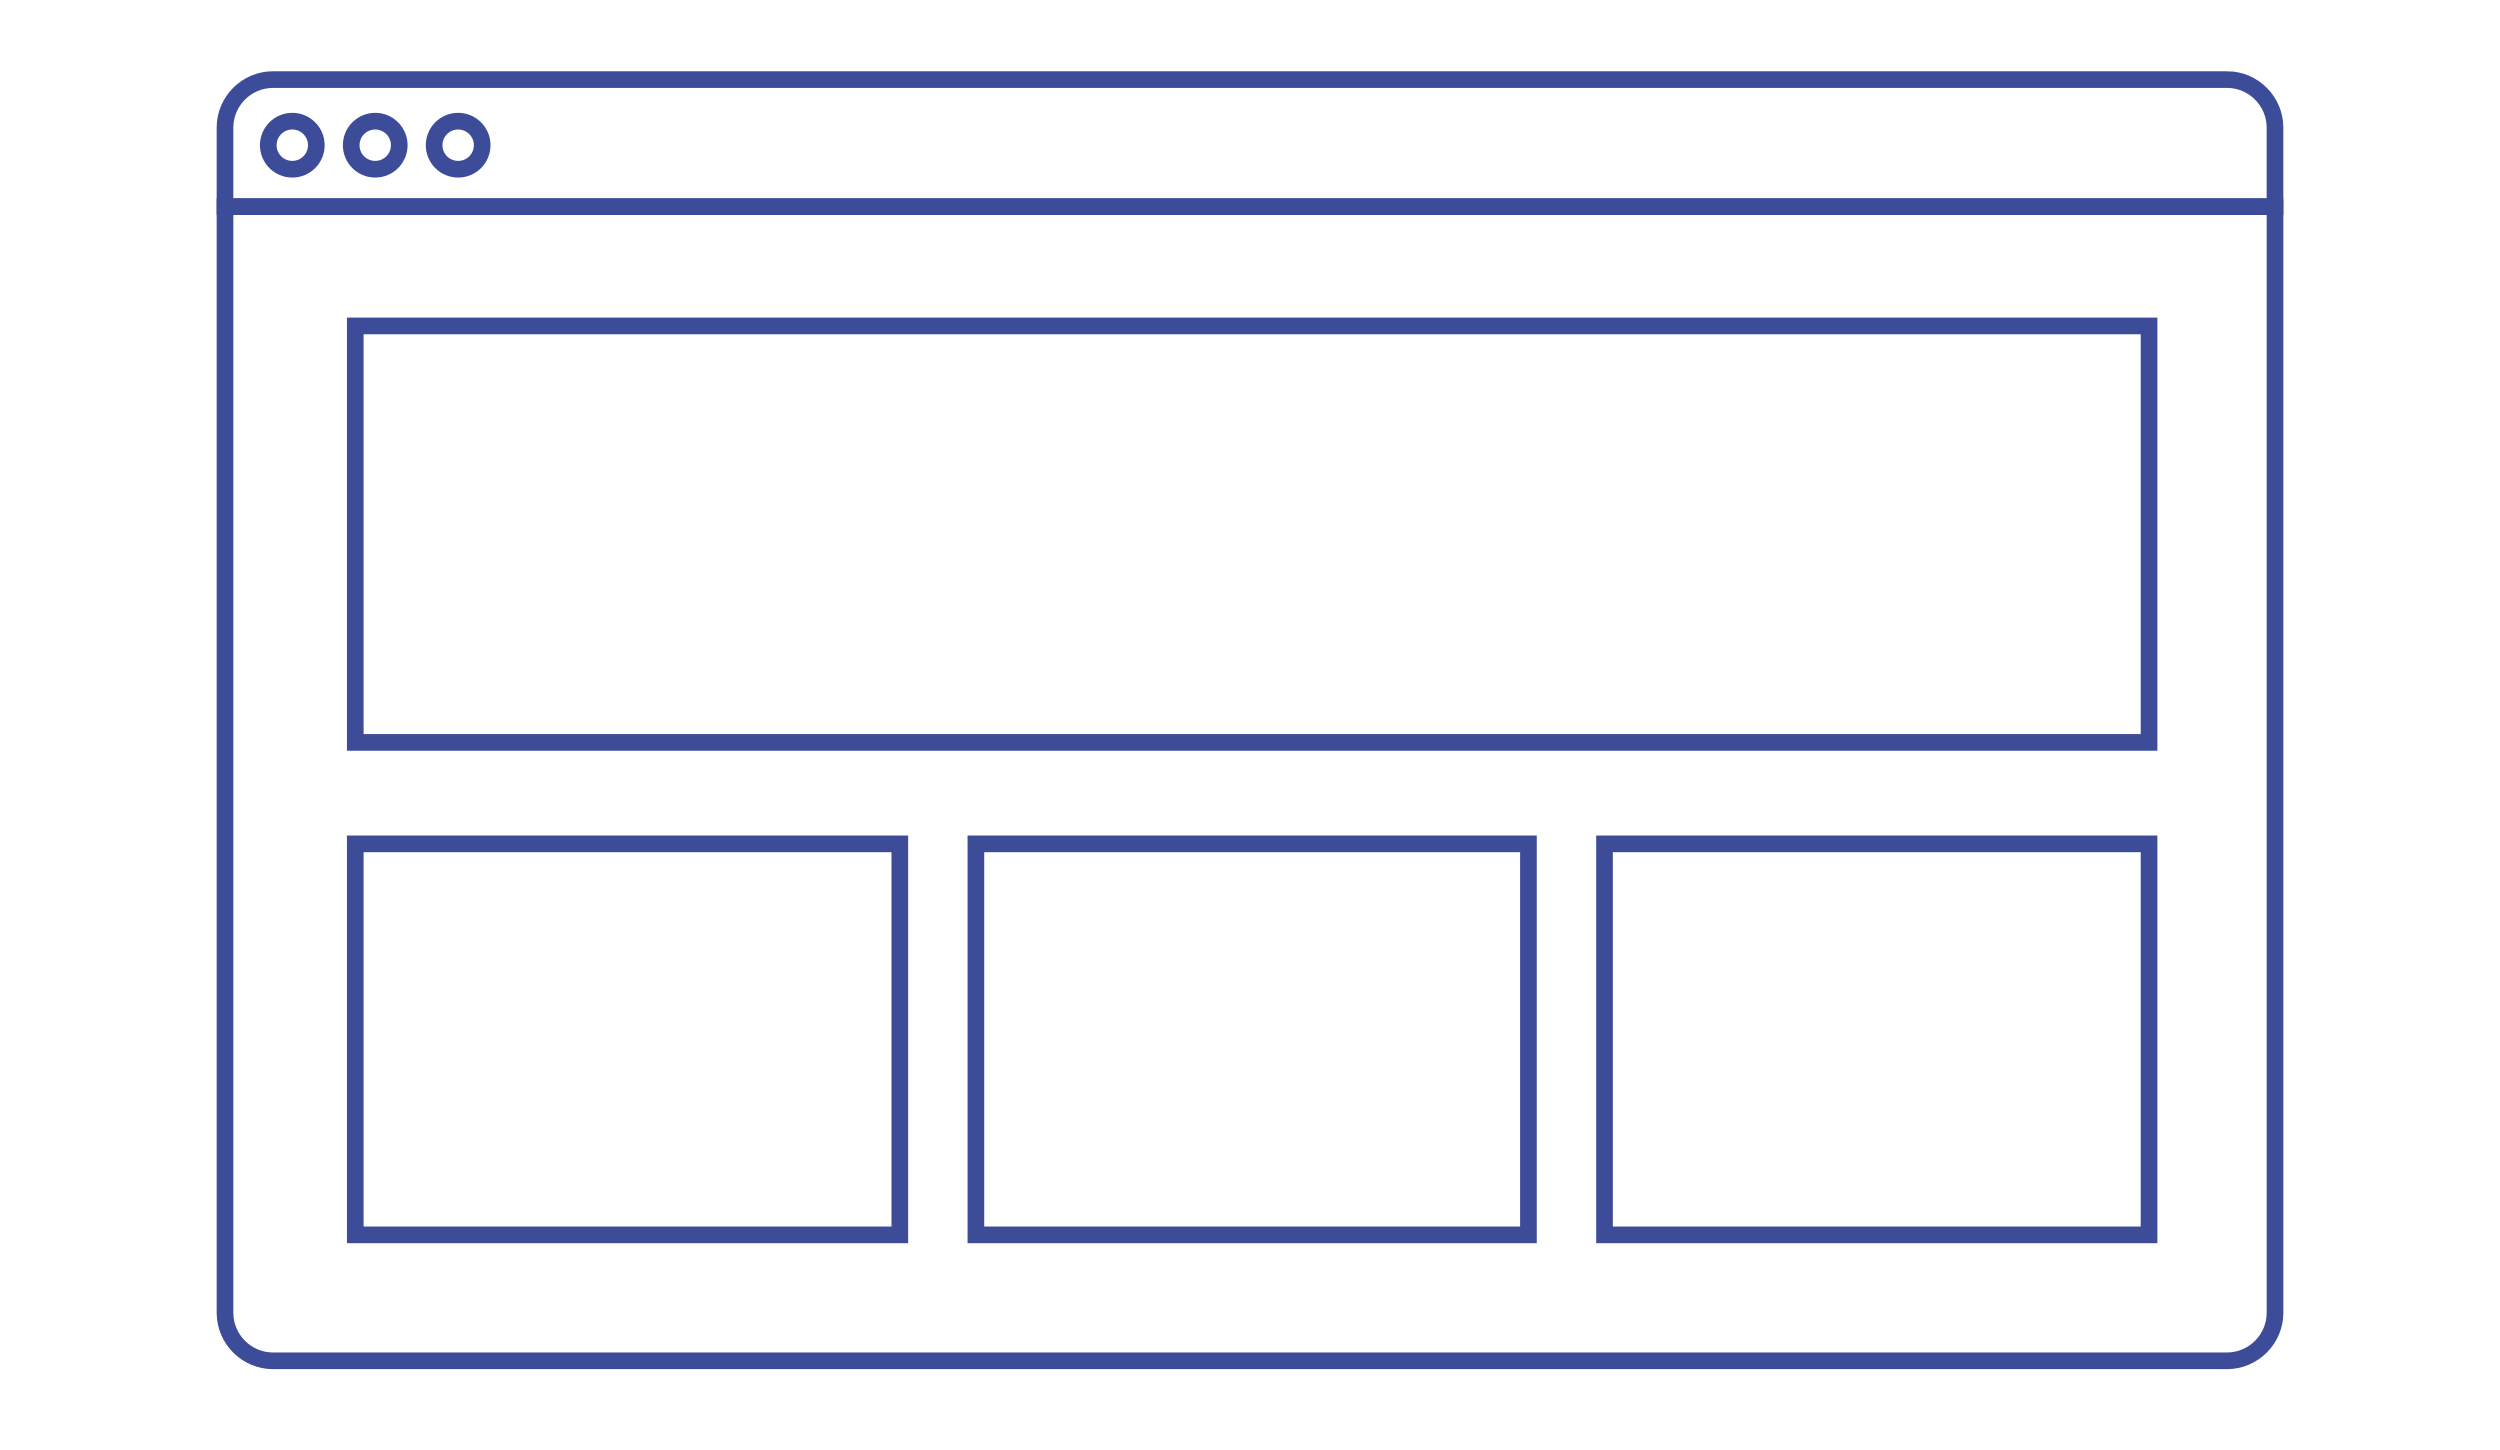
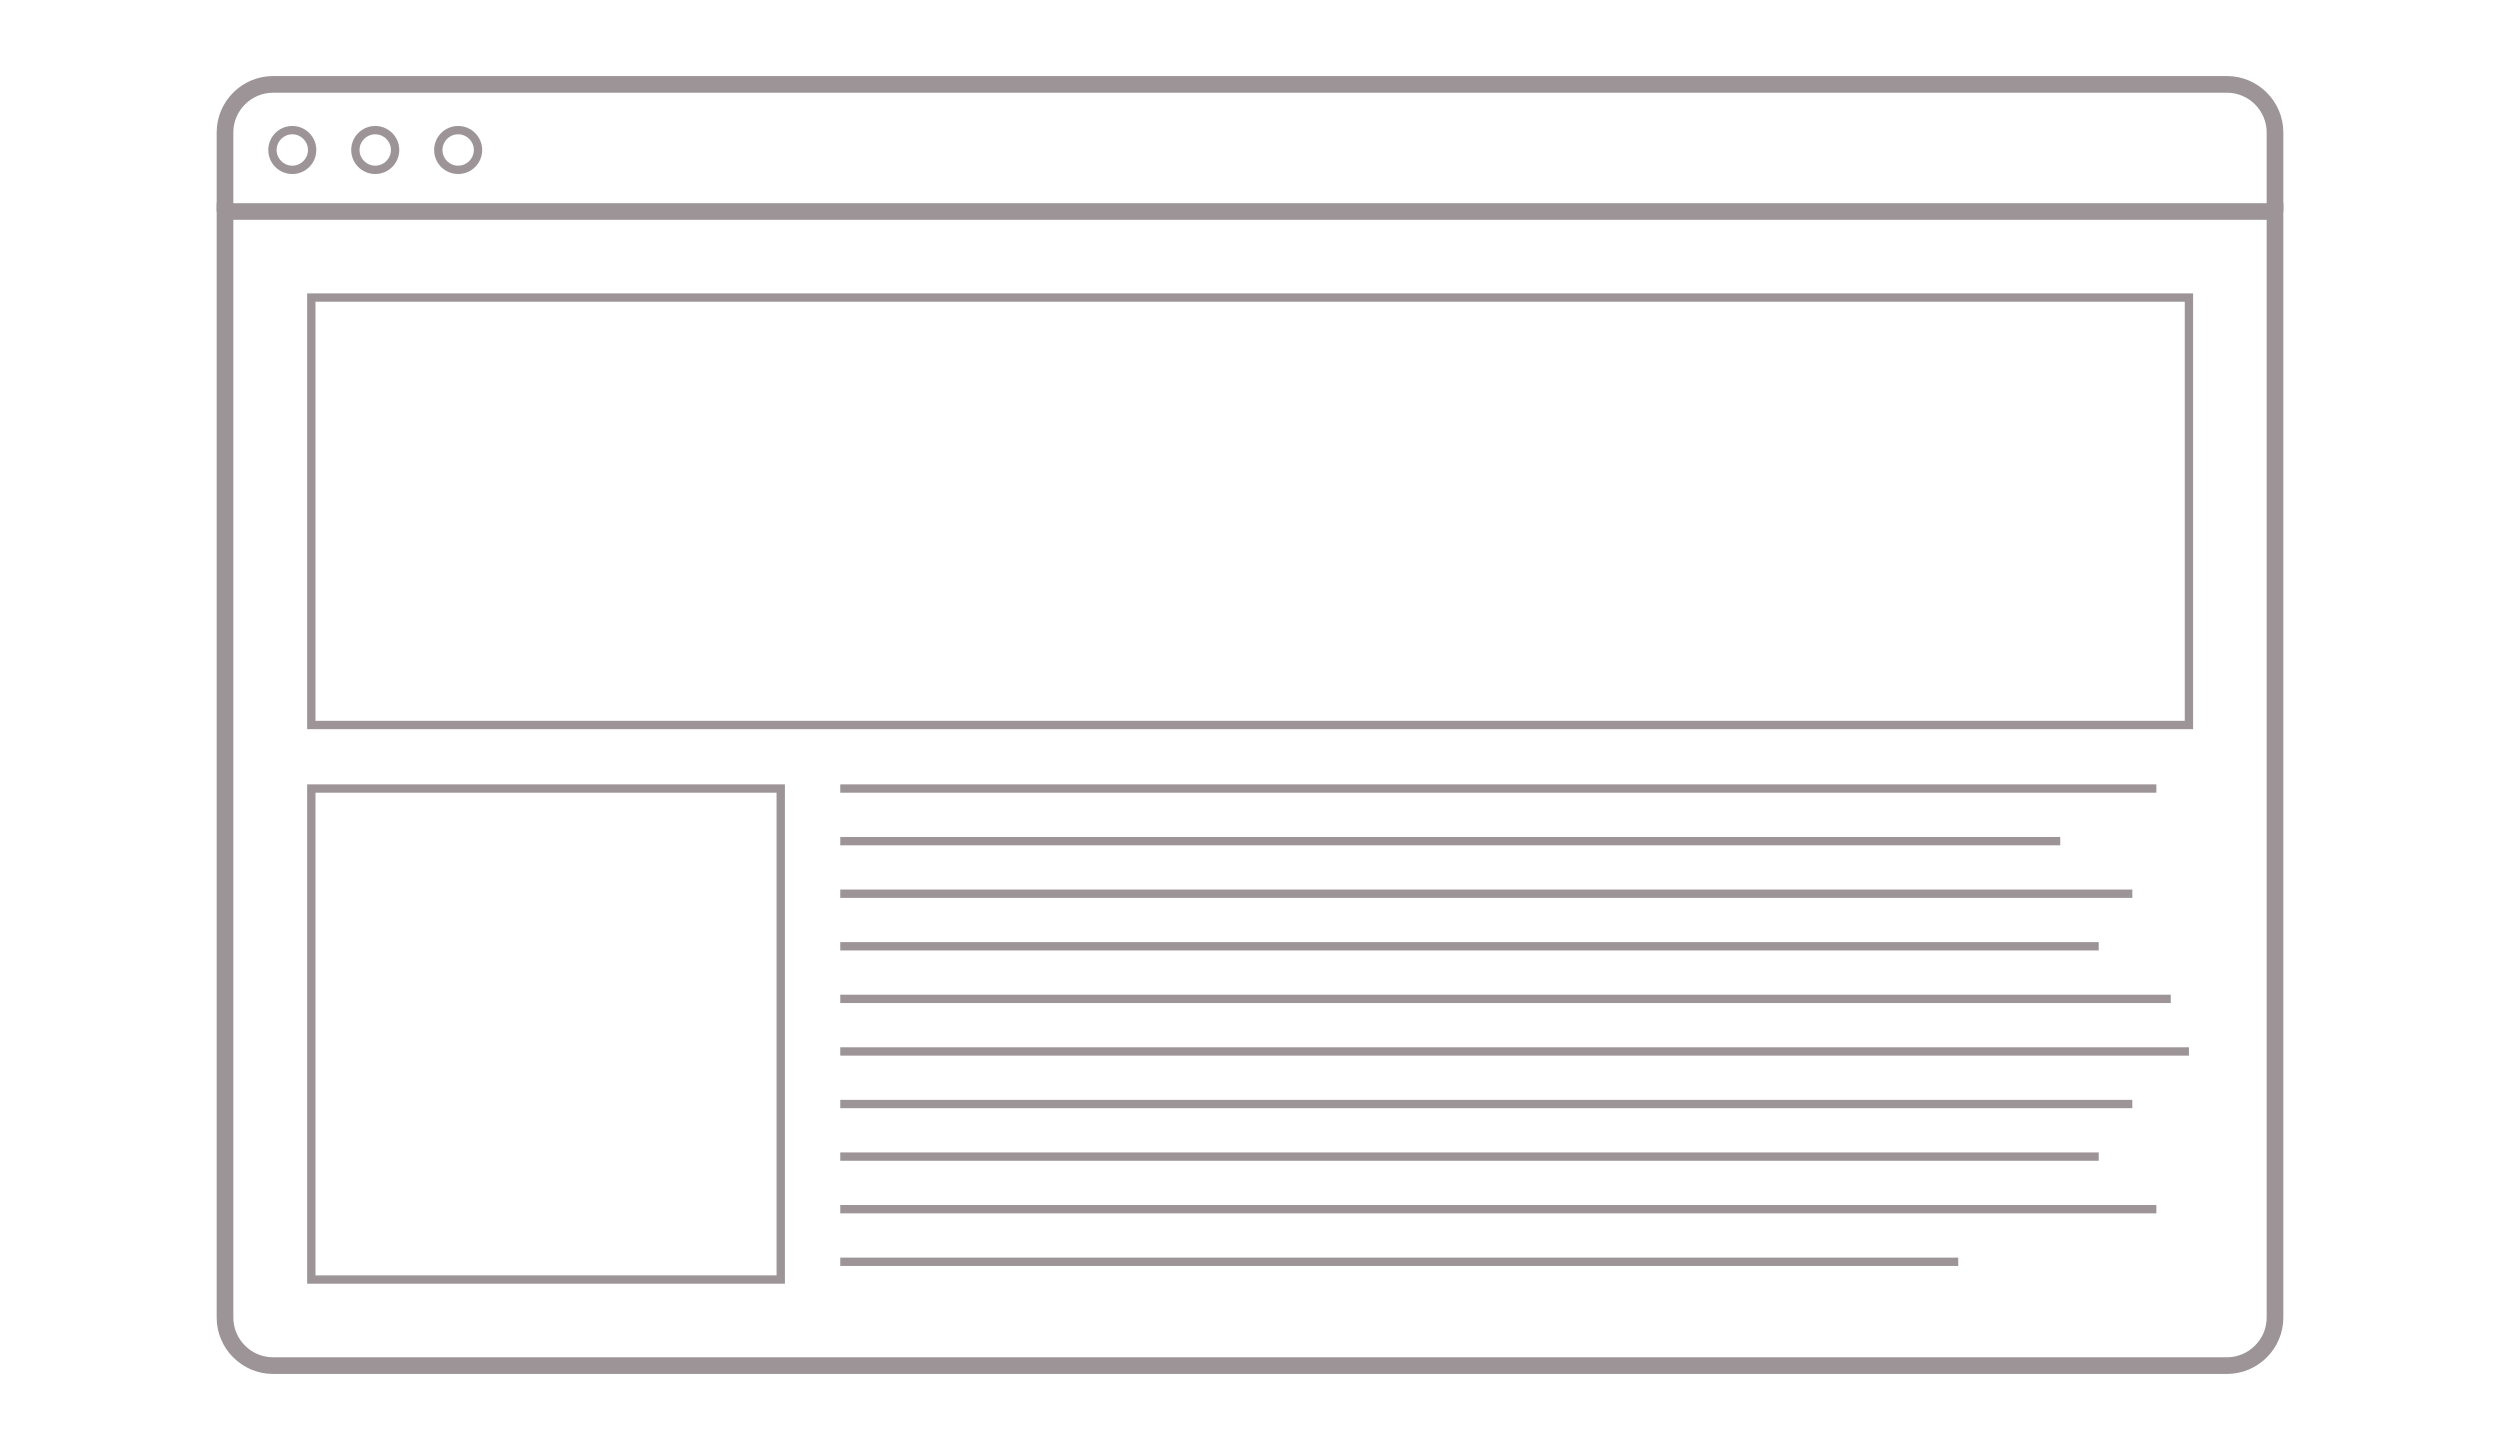
- <svg xmlns="http://www.w3.org/2000/svg" width="150" height="87" viewBox="0 0 300 174">
-   <path stroke="#3D4C99" stroke-width="2" stroke-miterlimit="10" d="M267.234 9.55H32.766C29.593 9.55 27 12.14 27 15.314v9.488h246v-9.488c0-3.173-2.593-5.766-5.766-5.766z" fill="none" />
-   <path stroke="#3D4C99" stroke-width="2" stroke-miterlimit="10" d="M267.234 24.803H27v132.729c0 3.173 2.593 5.766 5.766 5.766h234.47c3.17 0 5.765-2.594 5.765-5.767V24.802h-5.766zM42.633 39.116h215.253v49.97H42.633zM42.633 101.263h65.344v46.92H42.633zM192.542 101.263h65.344v46.92h-65.344zM117.107 101.263h66.305v46.92h-66.305zM37.958 17.423c0 1.6-1.29 2.884-2.883 2.884s-2.883-1.285-2.883-2.884c0-1.59 1.29-2.883 2.883-2.883 1.594 0 2.883 1.294 2.883 2.883zM47.91 17.423c0 1.6-1.29 2.884-2.883 2.884s-2.882-1.285-2.882-2.884c0-1.59 1.29-2.883 2.882-2.883 1.593 0 2.883 1.294 2.883 2.883zM57.86 17.423c0 1.6-1.29 2.884-2.883 2.884s-2.883-1.285-2.883-2.884c0-1.59 1.29-2.883 2.883-2.883 1.594 0 2.883 1.294 2.883 2.883z" fill="none" />
+ <svg xmlns="http://www.w3.org/2000/svg" version="1.1" id="Layer_1" x="0px" y="0px" width="150px" height="87px" viewBox="0 0 150 87" enable-background="new 0 0 150 87" xml:space="preserve">
+   <path fill="none" stroke="#9C9496" stroke-miterlimit="10" d="M136.5,12.69V9.807V9V7.946c0-1.587-1.296-2.883-2.883-2.883H16.383  c-1.586,0-2.883,1.296-2.883,2.883V9v0.808v2.883" />
+   <path fill="none" stroke="#9C9496" stroke-miterlimit="10" d="M133.617,12.69H16.383H13.5v2.883v45.733v17.748  c0,1.586,1.296,2.883,2.883,2.883h117.234c1.587,0,2.883-1.297,2.883-2.883V61.307V15.573V12.69H133.617z" />
+   <rect x="18.679" y="17.854" fill="none" stroke="#9C9496" stroke-width="0.5" stroke-miterlimit="10" width="112.657" height="25.646" />
+   <rect x="18.679" y="47.312" fill="none" stroke="#9C9496" stroke-width="0.5" stroke-miterlimit="10" width="28.165" height="29.461" />
+   <g>
+     <path fill="#9C9496" d="M17.538,8.058c0.519,0,0.941,0.422,0.941,0.941c0,0.52-0.422,0.942-0.941,0.942S16.597,9.519,16.597,9   C16.597,8.48,17.019,8.058,17.538,8.058 M17.538,7.558c-0.796,0-1.441,0.647-1.441,1.441c0,0.8,0.645,1.442,1.441,1.442   c0.797,0,1.441-0.643,1.441-1.442C18.979,8.206,18.335,7.558,17.538,7.558L17.538,7.558z" />
+   </g>
+   <g>
+     <path fill="#9C9496" d="M22.514,8.058c0.519,0,0.941,0.422,0.941,0.941c0,0.52-0.422,0.942-0.941,0.942S21.572,9.519,21.572,9   C21.572,8.48,21.995,8.058,22.514,8.058 M22.514,7.558c-0.797,0-1.441,0.647-1.441,1.441c0,0.8,0.645,1.442,1.441,1.442   c0.796,0,1.441-0.642,1.441-1.441C23.955,8.206,23.311,7.558,22.514,7.558L22.514,7.558z" />
+   </g>
+   <g>
+     <path fill="#9C9496" d="M27.489,8.058c0.519,0,0.941,0.422,0.941,0.941c0,0.52-0.422,0.942-0.941,0.942   c-0.52,0-0.941-0.422-0.941-0.941C26.548,8.48,26.97,8.058,27.489,8.058 M27.489,7.558c-0.797,0-1.441,0.647-1.441,1.441   c0,0.8,0.645,1.442,1.441,1.442c0.796,0,1.442-0.642,1.442-1.441C28.931,8.206,28.286,7.558,27.489,7.558L27.489,7.558z" />
+   </g>
+   <line fill="none" stroke="#9C9496" stroke-width="0.5" stroke-miterlimit="10" x1="50.416" y1="47.312" x2="129.381" y2="47.312" />
+   <line fill="none" stroke="#9C9496" stroke-width="0.5" stroke-miterlimit="10" x1="50.416" y1="50.469" x2="123.615" y2="50.469" />
+   <line fill="none" stroke="#9C9496" stroke-width="0.5" stroke-miterlimit="10" x1="50.416" y1="53.623" x2="127.939" y2="53.623" />
+   <line fill="none" stroke="#9C9496" stroke-width="0.5" stroke-miterlimit="10" x1="50.416" y1="56.777" x2="125.923" y2="56.777" />
+   <line fill="none" stroke="#9C9496" stroke-width="0.5" stroke-miterlimit="10" x1="50.416" y1="59.932" x2="130.246" y2="59.932" />
+   <line fill="none" stroke="#9C9496" stroke-width="0.5" stroke-miterlimit="10" x1="50.416" y1="63.088" x2="131.336" y2="63.088" />
+   <line fill="none" stroke="#9C9496" stroke-width="0.5" stroke-miterlimit="10" x1="50.416" y1="66.242" x2="127.939" y2="66.242" />
+   <line fill="none" stroke="#9C9496" stroke-width="0.5" stroke-miterlimit="10" x1="50.416" y1="69.396" x2="125.923" y2="69.396" />
+   <line fill="none" stroke="#9C9496" stroke-width="0.5" stroke-miterlimit="10" x1="50.416" y1="72.551" x2="129.381" y2="72.551" />
+   <line fill="none" stroke="#9C9496" stroke-width="0.5" stroke-miterlimit="10" x1="50.416" y1="75.707" x2="117.495" y2="75.707" />
</svg>
